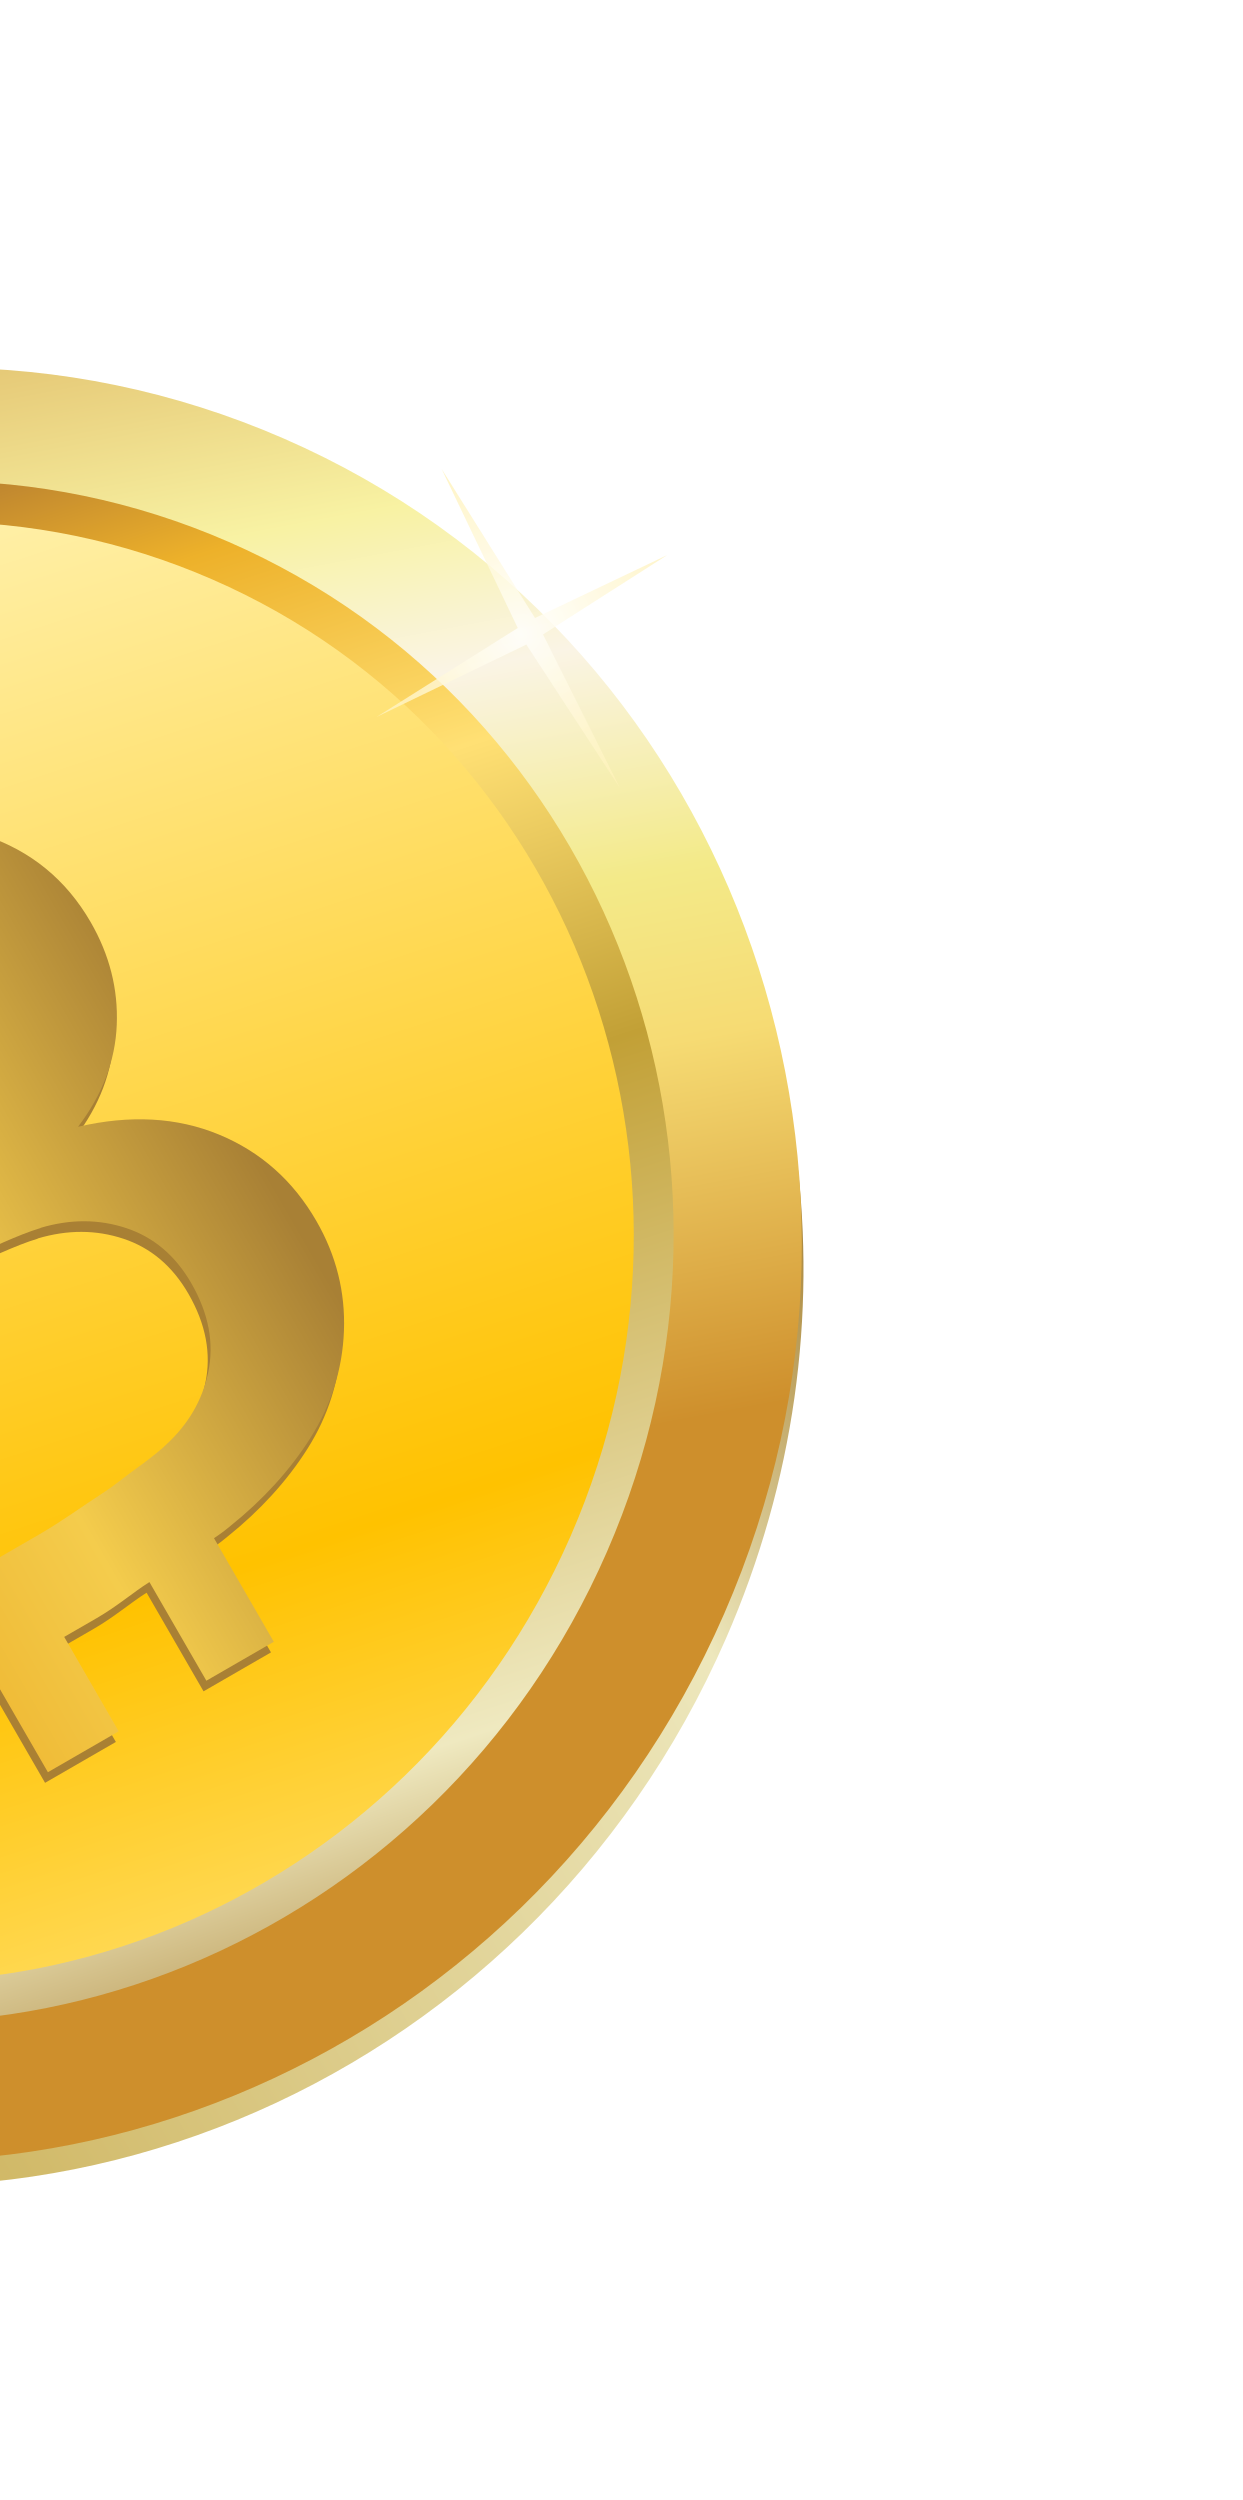
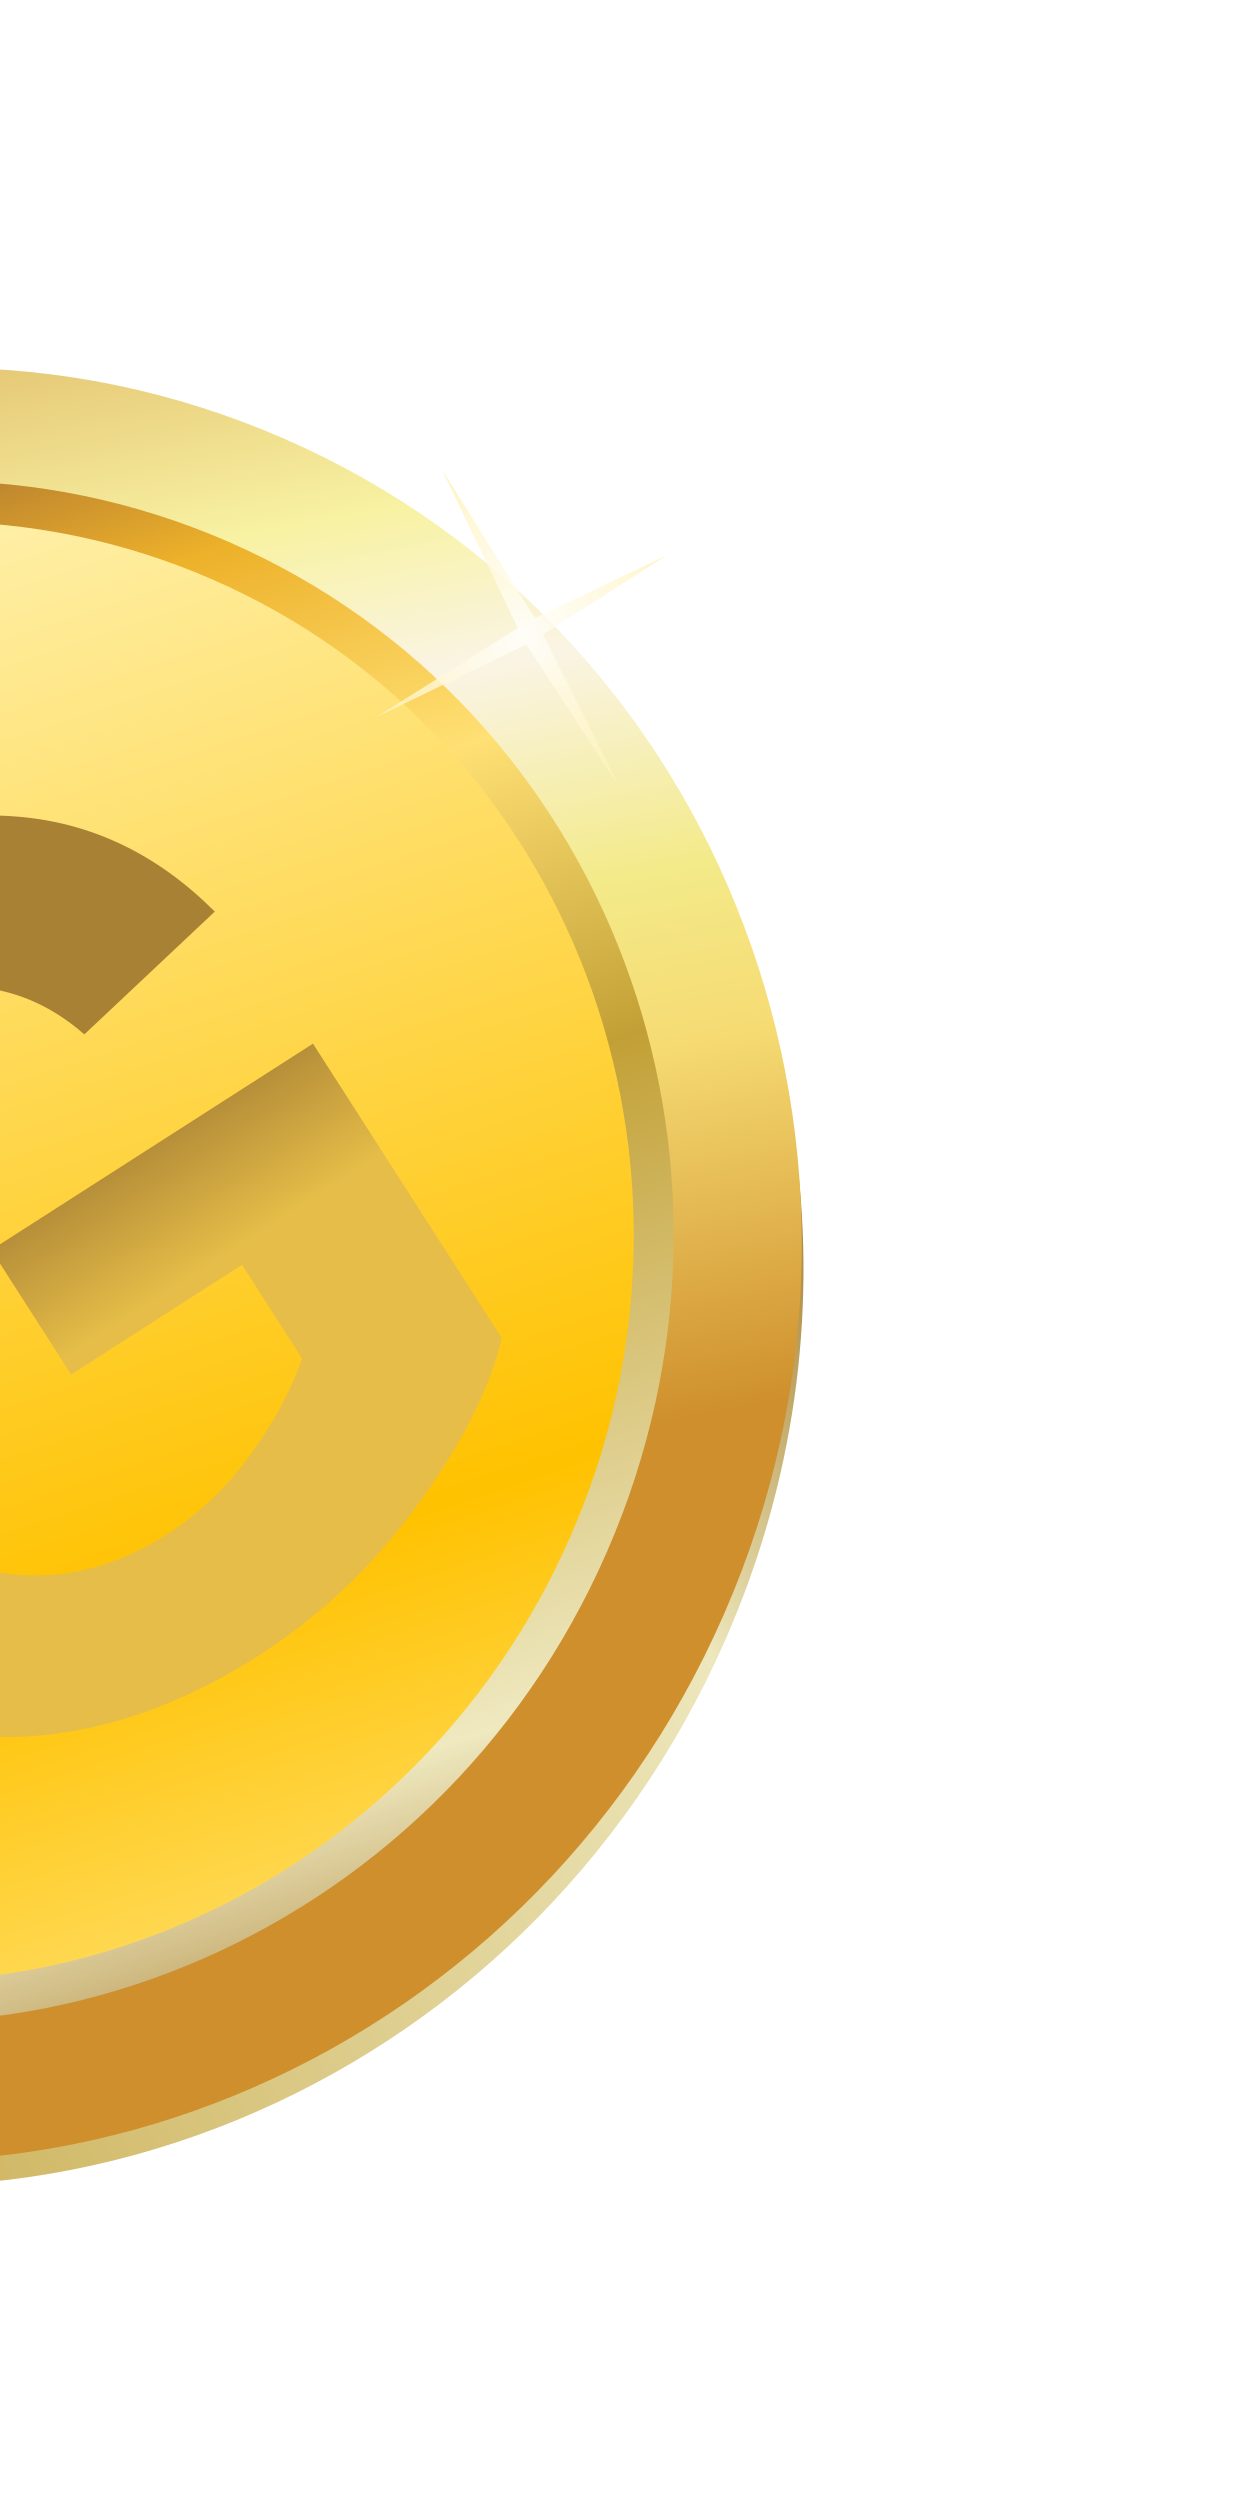
<svg xmlns="http://www.w3.org/2000/svg" width="241" height="485" viewBox="0 0 241 485" fill="none">
-   <path d="M154.52 224.427C156.917 252.921 152.453 282.549 140.117 310.807C101.507 399.275 0.694 440.676 -85.057 403.248C-141.139 378.775 -176.869 326.644 -184.097 268.755C-179.003 329.424 -142.697 384.836 -84.349 410.299C1.417 447.736 102.216 406.345 140.832 317.872C154.198 287.268 158.337 255.039 154.52 224.427Z" fill="url(#paint0_linear_141_1470)" />
-   <path d="M140.494 313.056C101.884 401.525 1.07 442.907 -84.681 405.479C-170.433 368.051 -208.64 265.999 -170.031 177.531C-131.42 89.066 -30.613 47.688 55.136 85.112C140.897 122.539 179.111 224.601 140.494 313.056Z" fill="url(#paint1_linear_141_1470)" />
-   <path d="M117.743 301.061C84.555 377.093 -2.077 412.661 -75.804 380.48C-149.486 348.328 -182.335 260.616 -149.15 184.58C-115.962 108.534 -29.318 72.968 44.371 105.13C118.093 137.305 150.928 225.012 117.743 301.061Z" fill="url(#paint2_linear_141_1470)" />
-   <path d="M110.707 297.982C79.274 369.987 -2.808 403.682 -72.61 373.209C-142.42 342.739 -173.514 259.665 -142.085 187.653C-110.654 115.644 -28.598 81.951 41.211 112.419C111.008 142.882 142.126 225.965 110.707 297.982Z" fill="url(#paint3_linear_141_1470)" />
-   <path d="M41.949 222.177C33.824 218.811 24.703 218.305 14.59 220.658C19.312 214.448 21.816 207.86 22.099 200.901C22.384 193.941 20.697 187.293 17.037 180.954C12.284 172.721 5.435 167.114 -3.507 164.13C-12.45 161.147 -21.321 161.195 -29.274 163.782C-31.293 164.438 -33.578 165.314 -36.359 166.54L-48.646 145.258L-54.483 148.628L-61.729 152.811L-50.034 173.067C-54.046 175.182 -57.386 177.341 -61.886 179.939L-67.029 182.909L-78.736 162.63L-84.932 166.207L-92.473 170.561L-80.766 190.84L-114.126 210.1L-103.929 227.762L-84.305 216.432L-25.39 318.477L-45.014 329.807L-35.195 346.814L-1.834 327.553L8.741 345.869L16.282 341.515L22.478 337.938L11.903 319.622L18.158 316.011C22.23 313.66 25.241 310.998 28.438 308.984L39.486 328.119L46.731 323.935L52.568 320.566L40.965 300.47C42.853 299.208 43.341 298.743 44.228 298.031C50.413 293.066 55.704 287.31 59.682 281.005C63.658 274.704 65.893 267.749 66.174 260.268C66.455 252.787 64.705 245.653 60.819 238.921C56.332 231.148 50.075 225.545 41.949 222.177ZM-46.237 194.453C-43.758 193.022 -41.718 191.188 -39.43 190.134C-36.88 188.959 -34.53 187.893 -32.22 187.187C-29.364 186.315 -26.727 185.73 -24.238 185.576C-16.012 185.064 -9.802 188.432 -5.574 195.754C-1.726 202.418 -1.031 208.725 -3.462 214.702C-3.937 215.868 -4.587 217.035 -5.393 218.218C-6.74 220.197 -8.561 222.199 -10.835 224.227C-12.605 225.805 -14.504 227.661 -16.837 229.268C-18.896 230.687 -21.079 232.26 -23.577 233.702L-33.683 239.537L-38.751 242.462L-61.41 203.214L-56.343 200.289L-46.236 194.454L-46.237 194.453ZM39.829 268.357C38.688 273.748 35.947 278.408 31.64 282.362C31.387 282.595 31.15 282.834 30.885 283.062C29.42 284.324 27.633 285.707 25.527 287.21C23.646 288.553 21.657 290.262 19.264 291.797C15.644 294.122 11.682 297.073 6.892 299.839L2.572 302.333L-2.495 305.259L-28.932 259.469L-23.864 256.544L-14.982 251.415C-12.037 249.715 -9.44 247.904 -6.847 246.57C-4.356 245.289 -2.105 244.043 0.061 243.099C2.739 241.931 5.131 240.954 7.313 240.304C7.326 240.3 7.32 240.264 7.334 240.26C13.098 238.549 18.627 238.553 23.934 240.312C29.256 242.076 33.458 245.629 36.551 250.986C39.945 256.867 41.035 262.653 39.829 268.357Z" fill="url(#paint4_linear_141_1470)" />
-   <path d="M42.5 220.115C34.375 216.749 25.253 216.243 15.141 218.595C19.863 212.385 22.366 205.798 22.65 198.839C22.935 191.878 21.247 185.23 17.588 178.891C12.834 170.658 5.986 165.052 -2.956 162.067C-11.899 159.084 -20.77 159.132 -28.724 161.719C-30.742 162.376 -33.027 163.252 -35.808 164.478L-48.096 143.195L-53.932 146.565L-61.178 150.749L-49.483 171.005C-53.495 173.119 -56.835 175.279 -61.335 177.877L-66.478 180.846L-78.186 160.568L-84.381 164.145L-91.922 168.499L-80.215 188.777L-113.576 208.038L-103.379 225.699L-83.755 214.37L-24.839 316.414L-44.463 327.744L-34.644 344.752L-1.283 325.491L9.292 343.807L16.833 339.453L23.028 335.876L12.454 317.56L18.709 313.948C22.78 311.598 25.791 308.936 28.989 306.921L40.036 326.056L47.282 321.873L53.118 318.503L41.516 298.407C43.404 297.146 43.892 296.68 44.779 295.968C50.964 291.003 56.255 285.248 60.232 278.943C64.209 272.642 66.444 265.686 66.725 258.205C67.005 250.725 65.256 243.59 61.37 236.859C56.882 229.085 50.626 223.483 42.5 220.115ZM-45.686 192.391C-43.207 190.959 -41.167 189.126 -38.88 188.072C-36.33 186.896 -33.979 185.831 -31.669 185.125C-28.813 184.253 -26.176 183.667 -23.688 183.513C-15.461 183.001 -9.251 186.369 -5.023 193.692C-1.176 200.356 -0.48 206.662 -2.911 212.64C-3.386 213.805 -4.036 214.972 -4.842 216.155C-6.189 218.135 -8.01 220.137 -10.284 222.164C-12.055 223.742 -13.954 225.598 -16.286 227.205C-18.345 228.625 -20.528 230.197 -23.026 231.639L-33.132 237.474L-38.2 240.4L-60.86 201.152L-55.792 198.226L-45.686 192.391L-45.686 192.391ZM40.38 266.294C39.239 271.685 36.498 276.346 32.191 280.299C31.938 280.532 31.701 280.772 31.436 280.999C29.971 282.261 28.183 283.644 26.078 285.147C24.197 286.491 22.208 288.2 19.814 289.734C16.194 292.06 12.233 295.011 7.442 297.777L3.122 300.271L-1.944 303.196L-28.381 257.407L-23.313 254.481L-14.431 249.353C-11.487 247.653 -8.889 245.842 -6.296 244.508C-3.805 243.227 -1.554 241.98 0.611 241.036C3.29 239.869 5.682 238.892 7.863 238.241C7.877 238.237 7.871 238.201 7.884 238.198C13.649 236.487 19.177 236.49 24.485 238.25C29.807 240.014 34.009 243.566 37.102 248.924C40.496 254.804 41.585 260.59 40.38 266.294Z" fill="url(#paint5_linear_141_1470)" />
-   <path opacity="0.8" d="M85.676 90.98L100.445 121.827L73.024 139.107L102.107 125.046L120.257 152.848L105.343 123.081L129.459 107.669L103.794 119.893L85.676 90.98Z" fill="url(#paint6_radial_141_1470)" />
+   <path d="M154.52 224.427C156.917 252.921 152.453 282.549 140.117 310.807C101.507 399.275 0.694 440.676 -85.057 403.248C-141.139 378.775 -176.869 326.644 -184.097 268.755C-179.003 329.424 -142.697 384.836 -84.349 410.299C1.417 447.736 102.216 406.345 140.832 317.872C154.198 287.268 158.337 255.039 154.52 224.427Z" fill="url(#paint0_linear_724_213)" />
+   <path d="M140.494 313.056C101.884 401.525 1.07 442.907 -84.681 405.479C-170.433 368.051 -208.64 265.999 -170.031 177.531C-131.42 89.066 -30.613 47.688 55.136 85.112C140.897 122.539 179.111 224.601 140.494 313.056Z" fill="url(#paint1_linear_724_213)" />
+   <path d="M117.743 301.061C84.555 377.093 -2.077 412.661 -75.804 380.48C-149.486 348.328 -182.335 260.616 -149.15 184.58C-115.962 108.534 -29.318 72.968 44.371 105.13C118.093 137.305 150.928 225.012 117.743 301.061Z" fill="url(#paint2_linear_724_213)" />
+   <path d="M110.707 297.982C79.274 369.987 -2.808 403.682 -72.61 373.209C-142.42 342.739 -173.514 259.665 -142.085 187.653C-110.654 115.644 -28.598 81.951 41.211 112.419C111.008 142.882 142.126 225.965 110.707 297.982Z" fill="url(#paint3_linear_724_213)" />
+   <path opacity="0.8" d="M85.676 90.98L100.445 121.827L73.024 139.107L102.107 125.046L120.257 152.848L105.343 123.081L129.459 107.669L103.794 119.893L85.676 90.98Z" fill="url(#paint4_radial_724_213)" />
+   <path d="M13.796 266.647L-1.698 242.484L60.717 202.464L97.349 259.596C95.047 269.355 89.567 280.185 80.909 292.087C72.273 303.882 62.054 313.564 50.249 321.133C35.249 330.751 20.165 336.004 4.998 336.894C-10.211 337.719 -24.362 334.092 -37.456 326.014C-50.592 317.871 -61.572 306.919 -70.395 293.158C-79.972 278.222 -85.351 262.943 -86.533 247.32C-87.716 231.696 -84.26 216.918 -76.168 202.986C-70.024 192.329 -60.105 182.61 -46.409 173.828C-28.604 162.412 -12.308 157.255 2.48 158.357C17.291 159.352 30.354 165.517 41.671 176.851L16.36 200.673C9.821 194.926 2.452 191.829 -5.75 191.381C-13.928 190.827 -22.191 193.226 -30.539 198.579C-43.192 206.691 -50.696 217.163 -53.053 229.994C-55.344 242.783 -51.43 257.069 -41.31 272.852C-30.396 289.874 -18.417 300.232 -5.374 303.925C7.628 307.552 20.259 305.435 32.521 297.574C38.586 293.685 43.899 288.622 48.459 282.385C53.042 276.041 56.431 269.772 58.626 263.579L46.959 245.383L13.796 266.647Z" fill="url(#paint5_linear_724_213)" />
  <defs>
-     <linearGradient id="paint0_linear_141_1470" x1="-138.505" y1="381.008" x2="149.065" y2="214.979" gradientUnits="userSpaceOnUse">
+     <linearGradient id="paint0_linear_724_213" x1="-138.505" y1="381.008" x2="149.065" y2="214.979" gradientUnits="userSpaceOnUse">
      <stop stop-color="#8E6737" />
      <stop offset="0" stop-color="#FFDF74" />
      <stop offset="0" stop-color="#EAAF26" />
      <stop offset="0" stop-color="#C09E36" />
      <stop offset="0.812" stop-color="#EDE7BC" />
      <stop offset="1" stop-color="#A68032" />
    </linearGradient>
-     <linearGradient id="paint1_linear_141_1470" x1="-48.616" y1="66.074" x2="17.745" y2="417.44" gradientUnits="userSpaceOnUse">
+     <linearGradient id="paint1_linear_724_213" x1="-48.616" y1="66.074" x2="17.745" y2="417.44" gradientUnits="userSpaceOnUse">
      <stop offset="0.017" stop-color="#E2C16E" />
      <stop offset="0.154" stop-color="#F8F2A3" />
      <stop offset="0.247" stop-color="#FAF4E5" />
      <stop offset="0.374" stop-color="#F3EA89" />
      <stop offset="0.467" stop-color="#F6DB73" />
      <stop offset="0.67" stop-color="#CE8F2C" />
    </linearGradient>
-     <linearGradient id="paint2_linear_141_1470" x1="-62.383" y1="100.067" x2="42.04" y2="419.394" gradientUnits="userSpaceOnUse">
+     <linearGradient id="paint2_linear_724_213" x1="-62.383" y1="100.067" x2="42.04" y2="419.394" gradientUnits="userSpaceOnUse">
      <stop stop-color="#A77032" />
      <stop offset="0.115" stop-color="#EDB12A" />
      <stop offset="0.267" stop-color="#FFE074" />
      <stop offset="0.455" stop-color="#C2A036" />
      <stop offset="0.812" stop-color="#EFE9C0" />
      <stop offset="0.973" stop-color="#A88035" />
    </linearGradient>
-     <linearGradient id="paint3_linear_141_1470" x1="-59.908" y1="107.62" x2="38.992" y2="410.057" gradientUnits="userSpaceOnUse">
+     <linearGradient id="paint3_linear_724_213" x1="-59.908" y1="107.62" x2="38.992" y2="410.057" gradientUnits="userSpaceOnUse">
      <stop stop-color="#FFF2B0" />
      <stop offset="0.691" stop-color="#FFC200" />
      <stop offset="1" stop-color="#FFE47D" />
    </linearGradient>
-     <linearGradient id="paint4_linear_141_1470" x1="-75.227" y1="277.476" x2="43.503" y2="208.928" gradientUnits="userSpaceOnUse">
-       <stop offset="0.069" stop-color="#AA8032" />
-       <stop offset="0.973" stop-color="#A88035" />
-     </linearGradient>
-     <linearGradient id="paint5_linear_141_1470" x1="-74.676" y1="275.414" x2="44.053" y2="206.865" gradientUnits="userSpaceOnUse">
-       <stop offset="0.126" stop-color="#EDB12A" />
-       <stop offset="0.5" stop-color="#F4CC4C" />
-       <stop offset="0.973" stop-color="#A88035" />
-     </linearGradient>
-     <radialGradient id="paint6_radial_141_1470" cx="0" cy="0" r="1" gradientUnits="userSpaceOnUse" gradientTransform="translate(101.035 123.03) rotate(-30) scale(33.9018 33.9018)">
+     <radialGradient id="paint4_radial_724_213" cx="0" cy="0" r="1" gradientUnits="userSpaceOnUse" gradientTransform="translate(101.035 123.03) rotate(-30) scale(33.9018 33.9018)">
      <stop stop-color="white" />
      <stop offset="1" stop-color="#FFF2B9" />
    </radialGradient>
+     <linearGradient id="paint5_linear_724_213" x1="-8.838" y1="237.964" x2="8.974" y2="265.744" gradientUnits="userSpaceOnUse">
+       <stop stop-color="#A98135" />
+       <stop offset="1" stop-color="#E5BD48" />
+     </linearGradient>
  </defs>
</svg>
